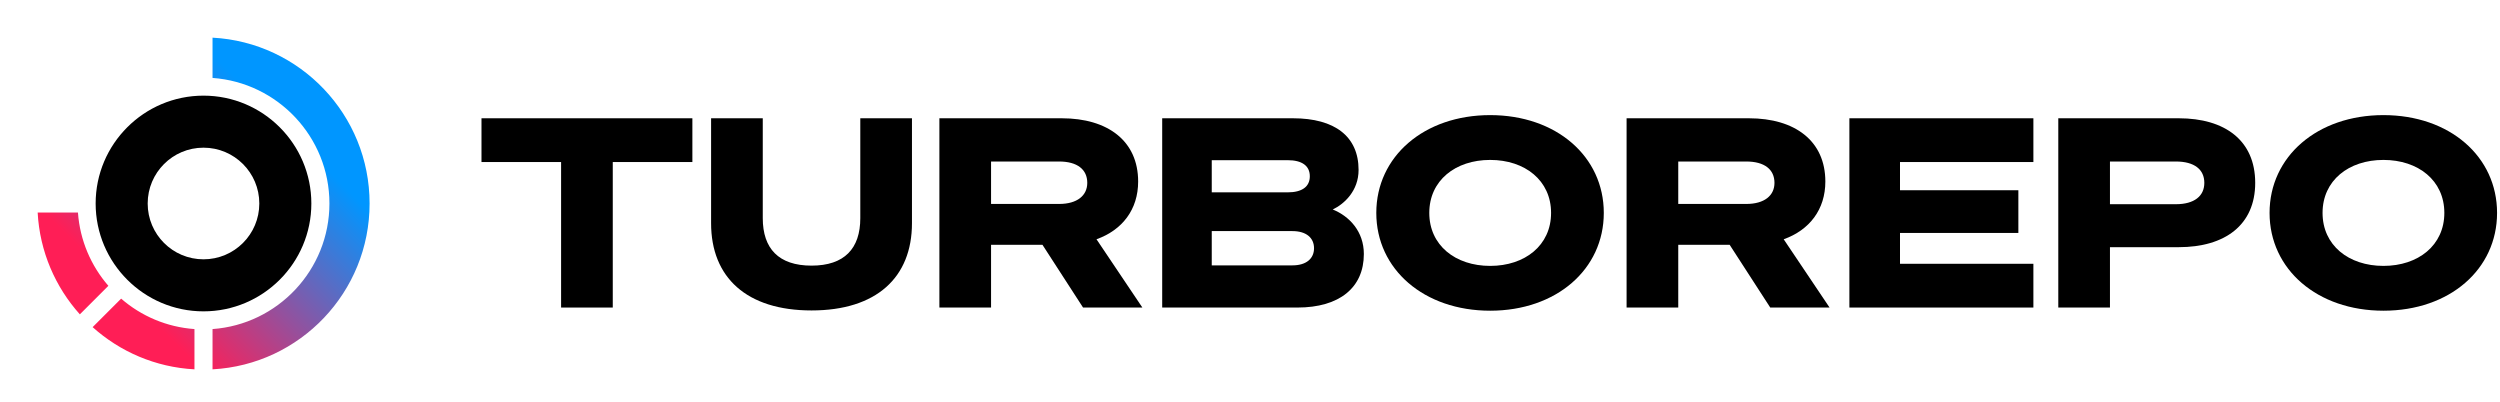
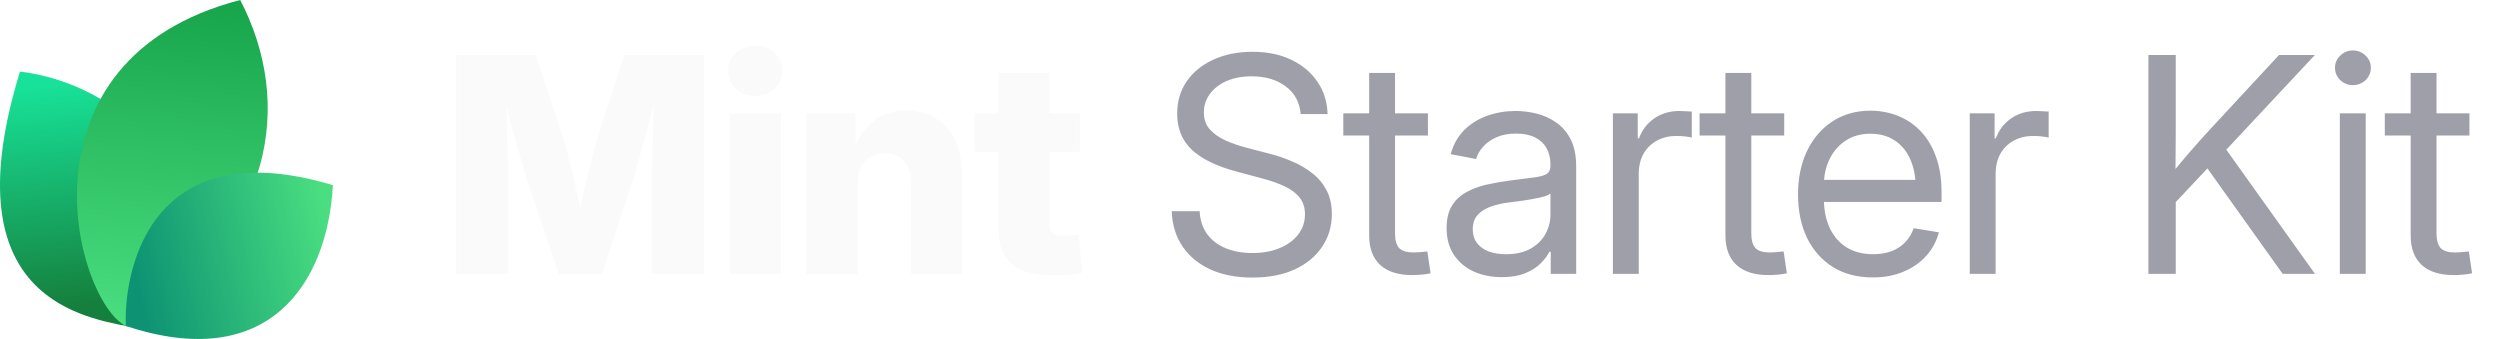
- <svg xmlns="http://www.w3.org/2000/svg" width="473" height="76" viewBox="0 0 473 76" fill="none">
-   <path d="M130.998 30.657V22.377H91.098V30.657H106.16V58.188H115.935V30.657H130.998Z" fill="black" />
-   <path d="M153.542 58.736C165.811 58.736 172.544 52.502 172.544 42.227V22.377H162.768V41.28C162.768 47.016 159.776 50.257 153.542 50.257C147.307 50.257 144.315 47.016 144.315 41.28V22.377H134.539V42.227C134.539 52.502 141.272 58.736 153.542 58.736Z" fill="black" />
-   <path d="M187.508 46.317H197.234L204.914 58.188H216.136L207.458 45.27C212.346 43.524 215.338 39.634 215.338 34.347C215.338 26.666 209.603 22.377 200.874 22.377H177.732V58.188H187.508V46.317ZM187.508 38.587V30.557H200.376C203.817 30.557 205.712 32.053 205.712 34.597C205.712 36.991 203.817 38.587 200.376 38.587H187.508Z" fill="black" />
-   <path d="M219.887 58.188H245.472C253.452 58.188 258.041 54.397 258.041 48.063C258.041 43.824 255.348 40.931 252.156 39.634C254.35 38.587 257.043 36.093 257.043 32.153C257.043 25.819 252.555 22.377 244.625 22.377H219.887V58.188ZM229.263 36.392V30.307H243.627C246.32 30.307 247.817 31.355 247.817 33.35C247.817 35.345 246.32 36.392 243.627 36.392H229.263ZM229.263 43.724H244.525C247.168 43.724 248.615 45.02 248.615 46.966C248.615 48.911 247.168 50.208 244.525 50.208H229.263V43.724Z" fill="black" />
-   <path d="M281.942 21.779C269.423 21.779 260.396 29.609 260.396 40.282C260.396 50.956 269.423 58.786 281.942 58.786C294.461 58.786 303.438 50.956 303.438 40.282C303.438 29.609 294.461 21.779 281.942 21.779ZM281.942 30.258C288.525 30.258 293.463 34.148 293.463 40.282C293.463 46.417 288.525 50.307 281.942 50.307C275.359 50.307 270.421 46.417 270.421 40.282C270.421 34.148 275.359 30.258 281.942 30.258Z" fill="black" />
-   <path d="M317.526 46.317H327.251L334.932 58.188H346.154L337.476 45.27C342.364 43.524 345.356 39.634 345.356 34.347C345.356 26.666 339.62 22.377 330.892 22.377H307.75V58.188H317.526V46.317ZM317.526 38.587V30.557H330.394C333.835 30.557 335.73 32.053 335.73 34.597C335.73 36.991 333.835 38.587 330.394 38.587H317.526Z" fill="black" />
-   <path d="M349.904 22.377V58.188H384.717V49.908H359.48V44.073H381.874V35.993H359.48V30.657H384.717V22.377H349.904Z" fill="black" />
-   <path d="M399.204 46.766H412.221C420.95 46.766 426.685 42.577 426.685 34.597C426.685 26.567 420.95 22.377 412.221 22.377H389.428V58.188H399.204V46.766ZM399.204 38.636V30.557H411.673C415.164 30.557 417.059 32.053 417.059 34.597C417.059 37.09 415.164 38.636 411.673 38.636H399.204Z" fill="black" />
-   <path d="M450.948 21.779C438.43 21.779 429.402 29.609 429.402 40.282C429.402 50.956 438.43 58.786 450.948 58.786C463.467 58.786 472.444 50.956 472.444 40.282C472.444 29.609 463.467 21.779 450.948 21.779ZM450.948 30.258C457.532 30.258 462.469 34.148 462.469 40.282C462.469 46.417 457.532 50.307 450.948 50.307C444.365 50.307 439.427 46.417 439.427 40.282C439.427 34.148 444.365 30.258 450.948 30.258Z" fill="black" />
-   <path d="M38.502 18.096C27.25 18.096 18.096 27.25 18.096 38.502C18.096 49.753 27.25 58.908 38.502 58.908C49.754 58.908 58.908 49.753 58.908 38.502C58.908 27.25 49.754 18.096 38.502 18.096ZM38.502 49.062C32.669 49.062 27.942 44.335 27.942 38.502C27.942 32.669 32.669 27.941 38.502 27.941C44.335 27.941 49.062 32.669 49.062 38.502C49.062 44.335 44.335 49.062 38.502 49.062Z" fill="black" />
-   <path fill-rule="evenodd" clip-rule="evenodd" d="M40.212 14.744V7.125C56.772 8.01 69.927 21.721 69.927 38.502C69.927 55.282 56.772 68.989 40.212 69.878V62.259C52.554 61.378 62.328 51.064 62.328 38.502C62.328 25.939 52.554 15.626 40.212 14.744ZM20.505 54.081C17.233 50.304 15.124 45.493 14.748 40.212H7.125C7.52 47.602 10.477 54.309 15.109 59.474L20.501 54.081H20.505ZM36.792 69.878V62.259C31.506 61.883 26.695 59.778 22.918 56.502L17.526 61.894C22.694 66.53 29.401 69.483 36.788 69.878H36.792Z" fill="url(#paint0_linear_2028_278)" />
+ <svg xmlns="http://www.w3.org/2000/svg" width="177" height="24" viewBox="0 0 177 24" fill="none">
+   <path d="M9.061 23.108C5.268 22.377 -3.391 20.627 1.417 5.064C9.634 6.099 16.973 14.064 9.061 23.108Z" fill="url(#paint0_linear_17557_2145)" />
+   <path d="M8.919 23.094C5.276 21.222 0.784 4.209 17.007 0C20.757 7.193 19.621 16.545 8.919 23.094Z" fill="url(#paint1_linear_17557_2145)" />
+   <path d="M8.914 23.079C8.735 19.882 10.159 9.085 23.57 13.111C23.181 20.123 18.984 26.418 8.914 23.079Z" fill="url(#paint2_linear_17557_2145)" />
+   <path d="M32.301 19.392V3.894H37.938L39.925 9.948C40.036 10.315 40.164 10.787 40.31 11.362C40.462 11.938 40.611 12.552 40.757 13.204C40.91 13.855 41.048 14.483 41.173 15.086C41.305 15.682 41.412 16.192 41.495 16.615H40.695C40.771 16.192 40.871 15.682 40.996 15.086C41.128 14.49 41.267 13.866 41.412 13.214C41.565 12.562 41.714 11.948 41.86 11.373C42.005 10.79 42.133 10.315 42.244 9.948L44.2 3.894H49.848V19.392H46.166V12.704C46.166 12.357 46.173 11.917 46.187 11.383C46.2 10.849 46.214 10.27 46.228 9.646C46.249 9.022 46.266 8.391 46.28 7.753C46.301 7.115 46.311 6.519 46.311 5.964H46.623C46.485 6.561 46.332 7.181 46.166 7.826C45.999 8.471 45.833 9.102 45.666 9.719C45.507 10.336 45.351 10.901 45.198 11.414C45.053 11.928 44.928 12.357 44.824 12.704L42.608 19.392H39.561L37.314 12.704C37.203 12.357 37.072 11.928 36.919 11.414C36.773 10.901 36.614 10.34 36.441 9.729C36.274 9.112 36.104 8.481 35.931 7.836C35.764 7.192 35.608 6.567 35.463 5.964H35.827C35.834 6.512 35.844 7.105 35.858 7.743C35.872 8.374 35.886 9.005 35.9 9.636C35.92 10.26 35.938 10.839 35.952 11.373C35.965 11.907 35.972 12.351 35.972 12.704V19.392H32.301ZM51.668 19.392V8.024H55.288V19.392H51.668ZM53.468 6.786C52.927 6.786 52.473 6.616 52.105 6.276C51.738 5.93 51.554 5.507 51.554 5.007C51.554 4.508 51.738 4.088 52.105 3.749C52.473 3.409 52.927 3.239 53.468 3.239C54.009 3.239 54.463 3.409 54.83 3.749C55.198 4.082 55.382 4.501 55.382 5.007C55.382 5.507 55.198 5.93 54.83 6.276C54.463 6.616 54.009 6.786 53.468 6.786ZM60.708 13.027V19.392H57.088V8.024H60.551L60.593 10.967H60.281C60.593 10.024 61.061 9.268 61.685 8.7C62.309 8.124 63.138 7.836 64.171 7.836C64.975 7.836 65.672 8.017 66.262 8.377C66.851 8.731 67.302 9.234 67.614 9.885C67.933 10.537 68.092 11.307 68.092 12.194V19.392H64.483V12.912C64.483 12.26 64.32 11.754 63.994 11.394C63.675 11.033 63.221 10.853 62.632 10.853C62.25 10.853 61.914 10.936 61.623 11.102C61.332 11.269 61.106 11.515 60.947 11.841C60.787 12.16 60.708 12.555 60.708 13.027ZM76.456 8.024V10.749H69.008V8.024H76.456ZM70.683 5.163H74.292V15.783C74.292 16.102 74.361 16.334 74.5 16.48C74.646 16.625 74.899 16.698 75.259 16.698C75.405 16.698 75.596 16.688 75.831 16.667C76.074 16.646 76.251 16.629 76.362 16.615L76.632 19.309C76.313 19.378 75.963 19.427 75.582 19.455C75.207 19.482 74.836 19.496 74.469 19.496C73.2 19.496 72.25 19.222 71.619 18.674C70.995 18.127 70.683 17.308 70.683 16.22V5.163Z" fill="#FAFAFA" />
+   <path d="M88.667 19.652C87.523 19.652 86.528 19.458 85.682 19.07C84.843 18.681 84.188 18.137 83.716 17.437C83.245 16.736 82.992 15.908 82.957 14.951H84.933C84.968 15.596 85.148 16.14 85.474 16.584C85.8 17.021 86.24 17.354 86.795 17.582C87.35 17.804 87.974 17.915 88.667 17.915C89.388 17.915 90.026 17.801 90.581 17.572C91.143 17.343 91.583 17.024 91.902 16.615C92.228 16.199 92.391 15.717 92.391 15.169C92.391 14.698 92.266 14.306 92.017 13.994C91.767 13.675 91.413 13.408 90.956 13.193C90.498 12.978 89.954 12.787 89.323 12.621L87.502 12.132C86.123 11.765 85.082 11.255 84.382 10.603C83.689 9.944 83.342 9.095 83.342 8.055C83.342 7.174 83.571 6.404 84.028 5.746C84.486 5.087 85.117 4.577 85.921 4.217C86.726 3.849 87.645 3.666 88.678 3.666C89.718 3.666 90.63 3.853 91.413 4.227C92.204 4.602 92.824 5.122 93.275 5.787C93.726 6.446 93.965 7.209 93.993 8.076H92.089C92.013 7.23 91.656 6.574 91.018 6.11C90.387 5.638 89.586 5.403 88.615 5.403C87.95 5.403 87.36 5.513 86.847 5.735C86.341 5.957 85.946 6.262 85.661 6.651C85.377 7.032 85.235 7.469 85.235 7.961C85.235 8.447 85.377 8.849 85.661 9.168C85.946 9.48 86.317 9.74 86.774 9.948C87.232 10.149 87.724 10.319 88.251 10.457L89.884 10.884C90.439 11.023 90.977 11.206 91.496 11.435C92.023 11.657 92.495 11.934 92.911 12.267C93.334 12.593 93.67 12.995 93.92 13.474C94.17 13.945 94.294 14.504 94.294 15.149C94.294 16.015 94.066 16.788 93.608 17.468C93.157 18.148 92.512 18.681 91.673 19.07C90.834 19.458 89.832 19.652 88.667 19.652ZM101.097 8.024V9.594H95.106V8.024H101.097ZM96.937 5.163H98.767V16.521C98.767 17 98.865 17.347 99.059 17.562C99.26 17.77 99.6 17.874 100.078 17.874C100.21 17.874 100.366 17.867 100.546 17.853C100.733 17.832 100.903 17.815 101.056 17.801L101.285 19.351C101.097 19.392 100.886 19.423 100.65 19.444C100.414 19.465 100.189 19.475 99.974 19.475C98.996 19.475 98.244 19.236 97.717 18.758C97.197 18.272 96.937 17.579 96.937 16.677V5.163ZM106.33 19.621C105.595 19.621 104.932 19.489 104.343 19.226C103.754 18.955 103.285 18.564 102.939 18.05C102.592 17.53 102.419 16.896 102.419 16.147C102.419 15.495 102.547 14.965 102.804 14.556C103.06 14.146 103.403 13.828 103.833 13.599C104.263 13.363 104.742 13.186 105.269 13.068C105.796 12.95 106.333 12.857 106.881 12.787C107.574 12.69 108.132 12.617 108.555 12.569C108.978 12.52 109.287 12.441 109.481 12.33C109.675 12.212 109.772 12.014 109.772 11.737V11.654C109.772 11.203 109.679 10.815 109.492 10.489C109.311 10.163 109.041 9.91 108.68 9.729C108.32 9.549 107.872 9.459 107.338 9.459C106.805 9.459 106.34 9.546 105.945 9.719C105.556 9.892 105.241 10.118 104.998 10.395C104.755 10.665 104.593 10.953 104.509 11.258L102.71 10.915C102.897 10.222 103.22 9.65 103.677 9.199C104.135 8.748 104.679 8.412 105.31 8.19C105.941 7.968 106.607 7.857 107.307 7.857C107.8 7.857 108.295 7.92 108.795 8.044C109.301 8.169 109.765 8.381 110.188 8.679C110.611 8.97 110.951 9.369 111.208 9.875C111.464 10.374 111.593 11.005 111.593 11.768V19.392H109.793V17.822H109.7C109.568 18.085 109.363 18.359 109.086 18.643C108.809 18.921 108.444 19.153 107.994 19.34C107.543 19.527 106.988 19.621 106.33 19.621ZM106.621 17.998C107.321 17.998 107.904 17.867 108.368 17.603C108.84 17.333 109.19 16.986 109.419 16.563C109.654 16.133 109.772 15.682 109.772 15.211V13.692C109.703 13.769 109.554 13.841 109.325 13.911C109.096 13.973 108.829 14.032 108.524 14.088C108.226 14.143 107.921 14.192 107.609 14.233C107.304 14.275 107.033 14.309 106.798 14.337C106.354 14.393 105.938 14.49 105.549 14.628C105.168 14.76 104.86 14.954 104.624 15.211C104.388 15.467 104.27 15.811 104.27 16.241C104.27 16.615 104.367 16.934 104.561 17.198C104.762 17.461 105.04 17.662 105.393 17.801C105.747 17.933 106.156 17.998 106.621 17.998ZM114.193 19.392V8.024H115.951V9.792H116.045C116.253 9.209 116.61 8.741 117.116 8.388C117.622 8.034 118.219 7.857 118.905 7.857C119.058 7.857 119.217 7.864 119.384 7.878C119.55 7.885 119.682 7.892 119.779 7.899V9.74C119.716 9.719 119.578 9.695 119.363 9.667C119.155 9.639 118.922 9.625 118.666 9.625C118.174 9.625 117.726 9.733 117.324 9.948C116.922 10.163 116.603 10.471 116.367 10.874C116.138 11.276 116.024 11.758 116.024 12.319V19.392H114.193ZM126.322 8.024V9.594H120.33V8.024H126.322ZM122.161 5.163H123.992V16.521C123.992 17 124.089 17.347 124.283 17.562C124.484 17.77 124.824 17.874 125.302 17.874C125.434 17.874 125.59 17.867 125.77 17.853C125.958 17.832 126.127 17.815 126.28 17.801L126.509 19.351C126.322 19.392 126.11 19.423 125.874 19.444C125.639 19.465 125.413 19.475 125.198 19.475C124.221 19.475 123.468 19.236 122.941 18.758C122.421 18.272 122.161 17.579 122.161 16.677V5.163ZM132.604 19.642C131.502 19.642 130.555 19.396 129.765 18.903C128.974 18.404 128.364 17.714 127.934 16.834C127.511 15.946 127.3 14.927 127.3 13.775C127.3 12.611 127.511 11.584 127.934 10.697C128.364 9.802 128.964 9.102 129.734 8.596C130.51 8.089 131.408 7.836 132.428 7.836C133.1 7.836 133.738 7.954 134.341 8.19C134.952 8.426 135.489 8.783 135.954 9.261C136.425 9.74 136.793 10.343 137.056 11.071C137.327 11.792 137.462 12.645 137.462 13.63V14.296H128.433V12.735H136.463L135.631 13.297C135.631 12.541 135.506 11.876 135.257 11.3C135.007 10.725 134.643 10.277 134.165 9.958C133.686 9.632 133.107 9.469 132.428 9.469C131.748 9.469 131.162 9.632 130.67 9.958C130.177 10.284 129.796 10.725 129.526 11.279C129.262 11.827 129.13 12.441 129.13 13.12V14.046C129.13 14.864 129.273 15.572 129.557 16.168C129.841 16.757 130.243 17.211 130.763 17.53C131.283 17.842 131.901 17.998 132.615 17.998C133.093 17.998 133.523 17.929 133.905 17.79C134.293 17.645 134.619 17.433 134.882 17.156C135.153 16.879 135.354 16.546 135.486 16.157L137.275 16.449C137.108 17.08 136.81 17.634 136.38 18.113C135.95 18.591 135.413 18.966 134.768 19.236C134.123 19.507 133.402 19.642 132.604 19.642ZM139.459 19.392V8.024H141.217V9.792H141.311C141.519 9.209 141.876 8.741 142.382 8.388C142.888 8.034 143.485 7.857 144.171 7.857C144.324 7.857 144.483 7.864 144.649 7.878C144.816 7.885 144.948 7.892 145.045 7.899V9.74C144.982 9.719 144.844 9.695 144.629 9.667C144.421 9.639 144.188 9.625 143.932 9.625C143.439 9.625 142.992 9.733 142.59 9.948C142.188 10.163 141.869 10.471 141.633 10.874C141.404 11.276 141.29 11.758 141.29 12.319V19.392H139.459ZM153.429 14.961V12.715C153.783 12.257 154.136 11.82 154.49 11.404C154.844 10.981 155.204 10.565 155.572 10.156C155.939 9.74 156.314 9.327 156.695 8.918L161.355 3.894H163.893L157.277 10.967H157.184L153.429 14.961ZM152.108 19.392V3.894H154.043V9.241L154.022 12.559L154.043 13.505V19.392H152.108ZM161.615 19.392L155.967 11.477L157.173 9.969L163.903 19.392H161.615ZM165.661 19.392V8.024H167.492V19.392H165.661ZM166.587 6.027C166.24 6.027 165.942 5.909 165.692 5.673C165.443 5.43 165.318 5.139 165.318 4.799C165.318 4.459 165.443 4.172 165.692 3.936C165.942 3.693 166.24 3.572 166.587 3.572C166.934 3.572 167.232 3.693 167.482 3.936C167.731 4.172 167.856 4.459 167.856 4.799C167.856 5.139 167.731 5.43 167.482 5.673C167.232 5.909 166.934 6.027 166.587 6.027ZM174.836 8.024V9.594H168.844V8.024H174.836ZM170.675 5.163H172.506V16.521C172.506 17 172.603 17.347 172.797 17.562C172.998 17.77 173.338 17.874 173.816 17.874C173.948 17.874 174.104 17.867 174.284 17.853C174.472 17.832 174.641 17.815 174.794 17.801L175.023 19.351C174.836 19.392 174.624 19.423 174.388 19.444C174.153 19.465 173.927 19.475 173.712 19.475C172.735 19.475 171.982 19.236 171.455 18.758C170.935 18.272 170.675 17.579 170.675 16.677V5.163Z" fill="#9F9FA9" />
  <defs>
-     <linearGradient id="paint0_linear_2028_278" x1="41.443" y1="11.537" x2="10.557" y2="42.424" gradientUnits="userSpaceOnUse">
-       <stop stop-color="#0096FF" />
-       <stop offset="1" stop-color="#FF1E56" />
+     <linearGradient id="paint0_linear_17557_2145" x1="3.776" y1="5.916" x2="5.232" y2="21.559" gradientUnits="userSpaceOnUse">
+       <stop stop-color="#18E299" />
+       <stop offset="1" stop-color="#15803D" />
+     </linearGradient>
+     <linearGradient id="paint1_linear_17557_2145" x1="12.171" y1="-0.718" x2="10.19" y2="22.983" gradientUnits="userSpaceOnUse">
+       <stop stop-color="#16A34A" />
+       <stop offset="1" stop-color="#4ADE80" />
+     </linearGradient>
+     <linearGradient id="paint2_linear_17557_2145" x1="23.133" y1="15.353" x2="9.338" y2="18.52" gradientUnits="userSpaceOnUse">
+       <stop stop-color="#4ADE80" />
+       <stop offset="1" stop-color="#0D9373" />
    </linearGradient>
  </defs>
</svg>
